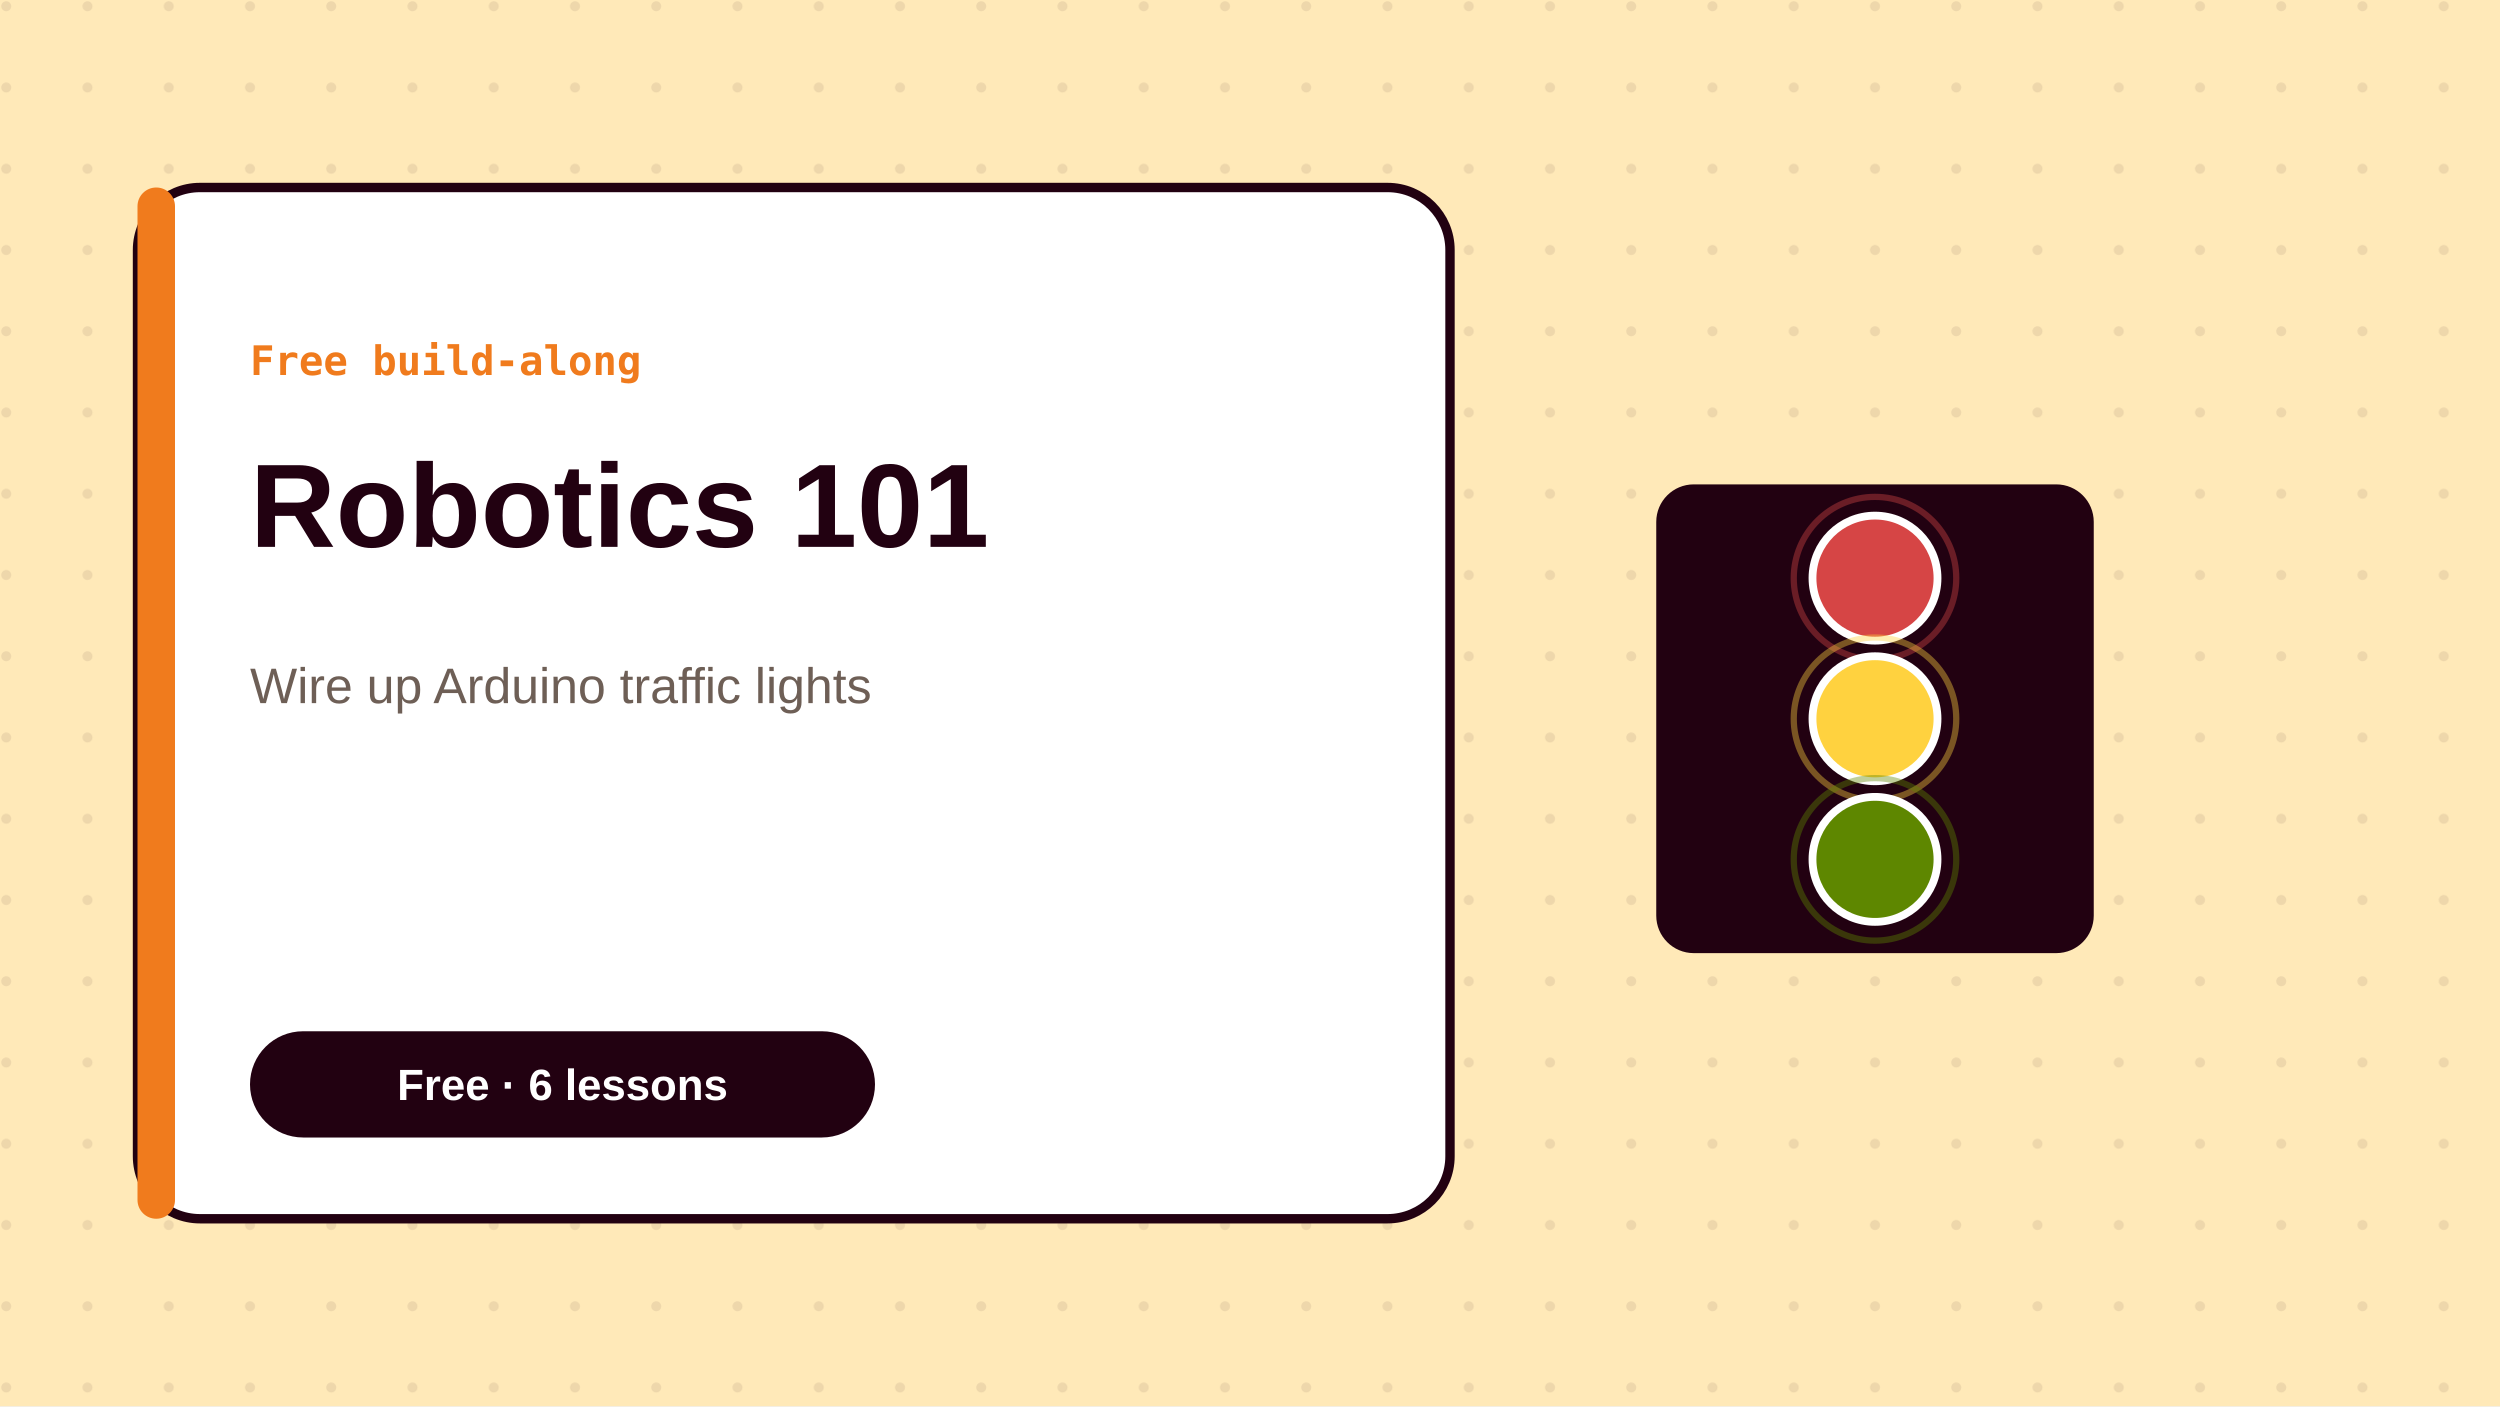
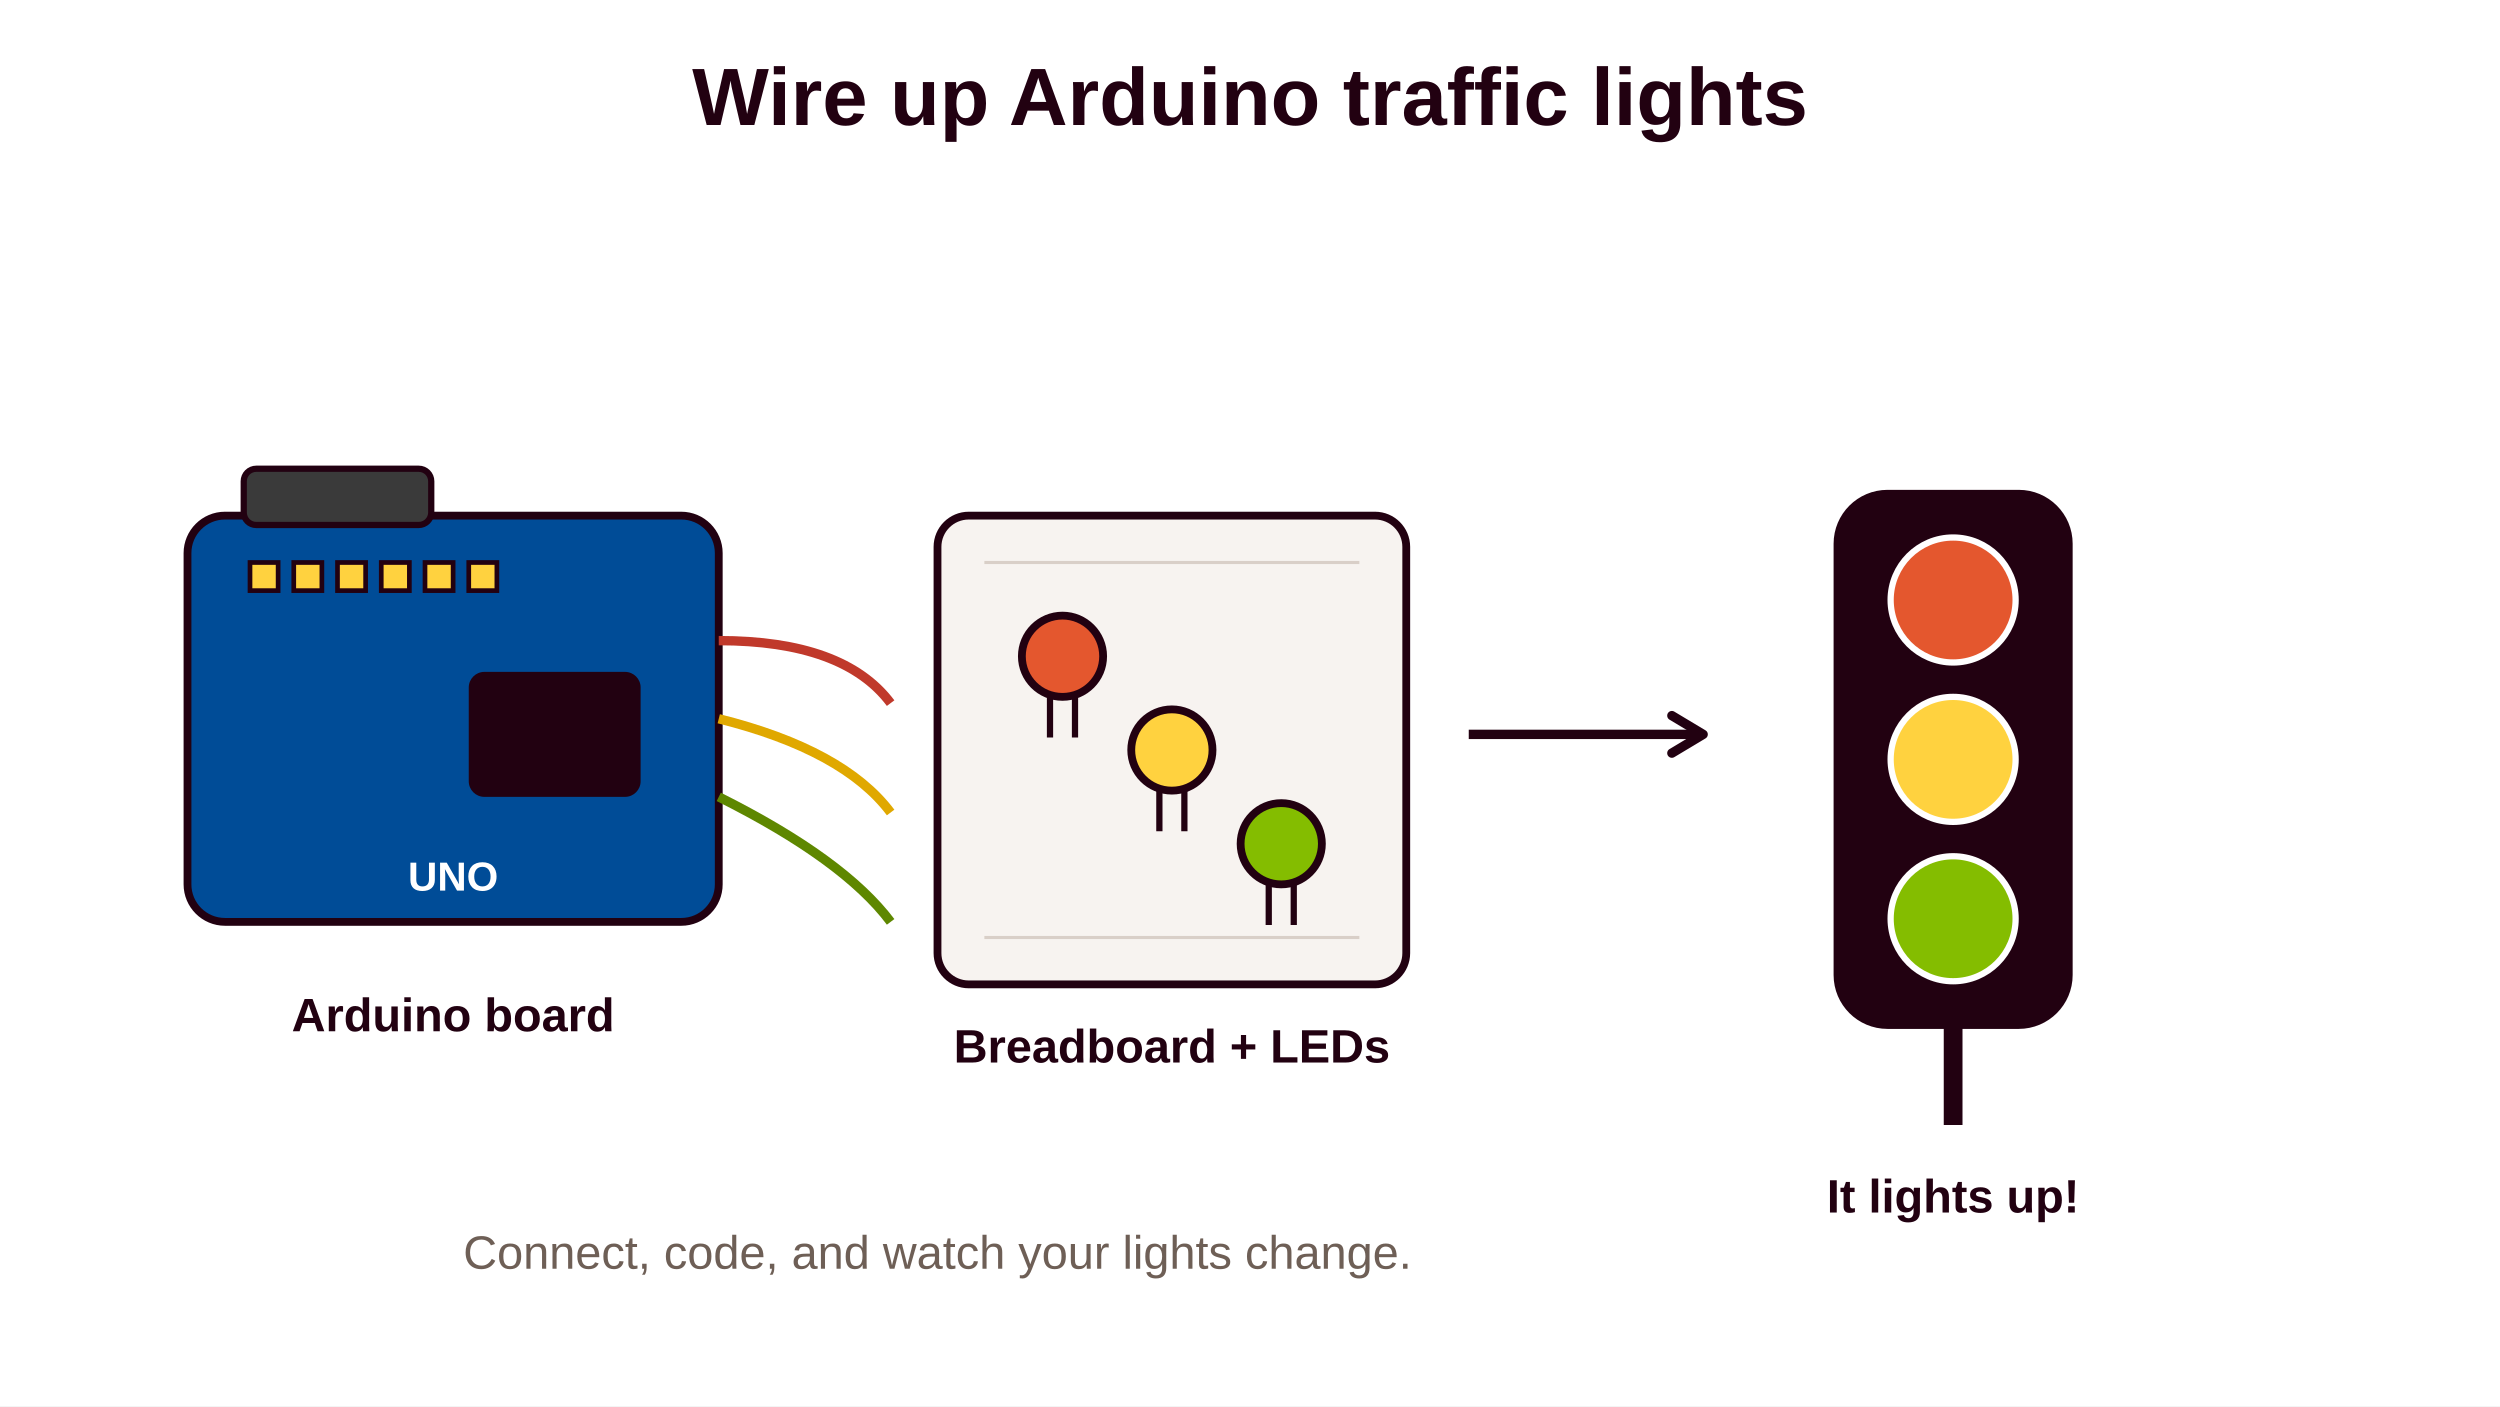
<svg xmlns="http://www.w3.org/2000/svg" viewBox="0 0 800 450">
-   <rect width="800" height="450" fill="#FFE9B8" />
-   <defs>
-     <pattern id="d" width="26" height="26" patternUnits="userSpaceOnUse">
-       <circle cx="2" cy="2" r="1.6" fill="#220111" opacity="0.08" />
-     </pattern>
-   </defs>
-   <rect width="800" height="450" fill="url(#d)" />
-   <rect x="44" y="60" width="420" height="330" rx="20" fill="#fff" stroke="#220111" stroke-width="3" />
-   <rect x="44" y="60" width="12" height="330" rx="6" fill="#F07B1D" />
-   <text x="80" y="120" text-anchor="start" font-family="'Space Mono',ui-monospace,monospace" font-weight="700" font-size="13" fill="#F07B1D">Free build-along</text>
-   <text x="80" y="175" text-anchor="start" font-family="Jost,Arial,sans-serif" font-weight="800" font-size="38" fill="#220111">Robotics 101</text>
-   <text x="80" y="225" text-anchor="start" font-family="Jost,Arial,sans-serif" font-weight="500" font-size="16" fill="#6E5F56">Wire up Arduino traffic lights</text>
-   <rect x="80" y="330" width="200" height="34" rx="17" fill="#220111" />
-   <text x="180" y="352" text-anchor="middle" font-family="Jost,Arial,sans-serif" font-weight="700" font-size="14" fill="#fff">Free · 6 lessons</text>
-   <rect x="530" y="155" width="140" height="150" rx="12" fill="#220111" stroke="#220111" stroke-width="0" />
-   <circle cx="600" cy="185" r="20" fill="#D64545" stroke="#fff" stroke-width="2.5" />
-   <circle cx="600" cy="185" r="26" fill="none" stroke="#D64545" stroke-width="2" opacity="0.4" />
-   <circle cx="600" cy="230" r="20" fill="#FFD23F" stroke="#fff" stroke-width="2.5" />
-   <circle cx="600" cy="230" r="26" fill="none" stroke="#FFD23F" stroke-width="2" opacity="0.4" />
-   <circle cx="600" cy="275" r="20" fill="#5E8700" stroke="#fff" stroke-width="2.5" />
-   <circle cx="600" cy="275" r="26" fill="none" stroke="#5E8700" stroke-width="2" opacity="0.4" />
+   <rect width="800" height="450" fill="#fff" />
+   <text x="400" y="40" text-anchor="middle" font-family="Jost,Arial,sans-serif" font-weight="800" font-size="26" fill="#220111">Wire up Arduino traffic lights</text>
+   <g>
+     <rect x="60" y="165" width="170" height="130" rx="12" fill="#004C97" stroke="#220111" stroke-width="2.5" />
+     <rect x="78" y="150" width="60" height="18" rx="4" fill="#3A3A3A" stroke="#220111" stroke-width="2" />
+     <g fill="#FFD23F" stroke="#220111" stroke-width="1.5">
+       <rect x="80" y="180" width="9" height="9" />
+       <rect x="94" y="180" width="9" height="9" />
+       <rect x="108" y="180" width="9" height="9" />
+       <rect x="122" y="180" width="9" height="9" />
+       <rect x="136" y="180" width="9" height="9" />
+       <rect x="150" y="180" width="9" height="9" />
+     </g>
+     <rect x="150" y="215" width="55" height="40" rx="5" fill="#220111" />
+     <text x="145" y="285" text-anchor="middle" font-family="Jost,Arial,sans-serif" font-weight="700" font-size="13" fill="#fff">UNO</text>
+     <text x="145" y="330" text-anchor="middle" font-family="Jost,Arial,sans-serif" font-weight="600" font-size="15" fill="#220111">Arduino board</text>
+   </g>
+   <path d="M230 205 q40 0 55 20" fill="none" stroke="#C0392B" stroke-width="3" />
+   <path d="M230 230 q40 10 55 30" fill="none" stroke="#E0A800" stroke-width="3" />
+   <path d="M230 255 q40 20 55 40" fill="none" stroke="#5E8700" stroke-width="3" />
+   <g>
+     <rect x="300" y="165" width="150" height="150" rx="10" fill="#F7F3F0" stroke="#220111" stroke-width="2.5" />
+     <g stroke="#D9CFC8" stroke-width="1">
+       <line x1="315" y1="180" x2="435" y2="180" />
+       <line x1="315" y1="300" x2="435" y2="300" />
+     </g>
+     <circle cx="340" cy="210" r="13" fill="#E4572E" stroke="#220111" stroke-width="2.5" />
+     <circle cx="375" cy="240" r="13" fill="#FFD23F" stroke="#220111" stroke-width="2.5" />
+     <circle cx="410" cy="270" r="13" fill="#84BD00" stroke="#220111" stroke-width="2.5" />
+     <g stroke="#220111" stroke-width="2">
+       <line x1="336" y1="222" x2="336" y2="236" />
+       <line x1="344" y1="222" x2="344" y2="236" />
+       <line x1="371" y1="252" x2="371" y2="266" />
+       <line x1="379" y1="252" x2="379" y2="266" />
+       <line x1="406" y1="282" x2="406" y2="296" />
+       <line x1="414" y1="282" x2="414" y2="296" />
+     </g>
+     <text x="375" y="340" text-anchor="middle" font-family="Jost,Arial,sans-serif" font-weight="600" font-size="15" fill="#220111">Breadboard + LEDs</text>
+   </g>
+   <line x1="470" y1="235" x2="545" y2="235" stroke="#220111" stroke-width="3" />
+   <path d="M535 229 L545 235 L535 241" fill="none" stroke="#220111" stroke-width="3" stroke-linecap="round" stroke-linejoin="round" />
+   <g>
+     <rect x="588" y="158" width="74" height="170" rx="16" fill="#220111" stroke="#220111" stroke-width="2.5" />
+     <line x1="625" y1="328" x2="625" y2="360" stroke="#220111" stroke-width="6" />
+     <circle cx="625" cy="192" r="20" fill="#E4572E" stroke="#fff" stroke-width="2" />
+     <circle cx="625" cy="243" r="20" fill="#FFD23F" stroke="#fff" stroke-width="2" />
+     <circle cx="625" cy="294" r="20" fill="#84BD00" stroke="#fff" stroke-width="2" />
+     <text x="625" y="388" text-anchor="middle" font-family="Jost,Arial,sans-serif" font-weight="600" font-size="15" fill="#220111">It lights up!</text>
+   </g>
+   <text x="300" y="406" text-anchor="middle" font-family="Jost,Arial,sans-serif" font-weight="500" font-size="15" fill="#6E5F56">Connect, code, and watch your lights change.</text>
</svg>
